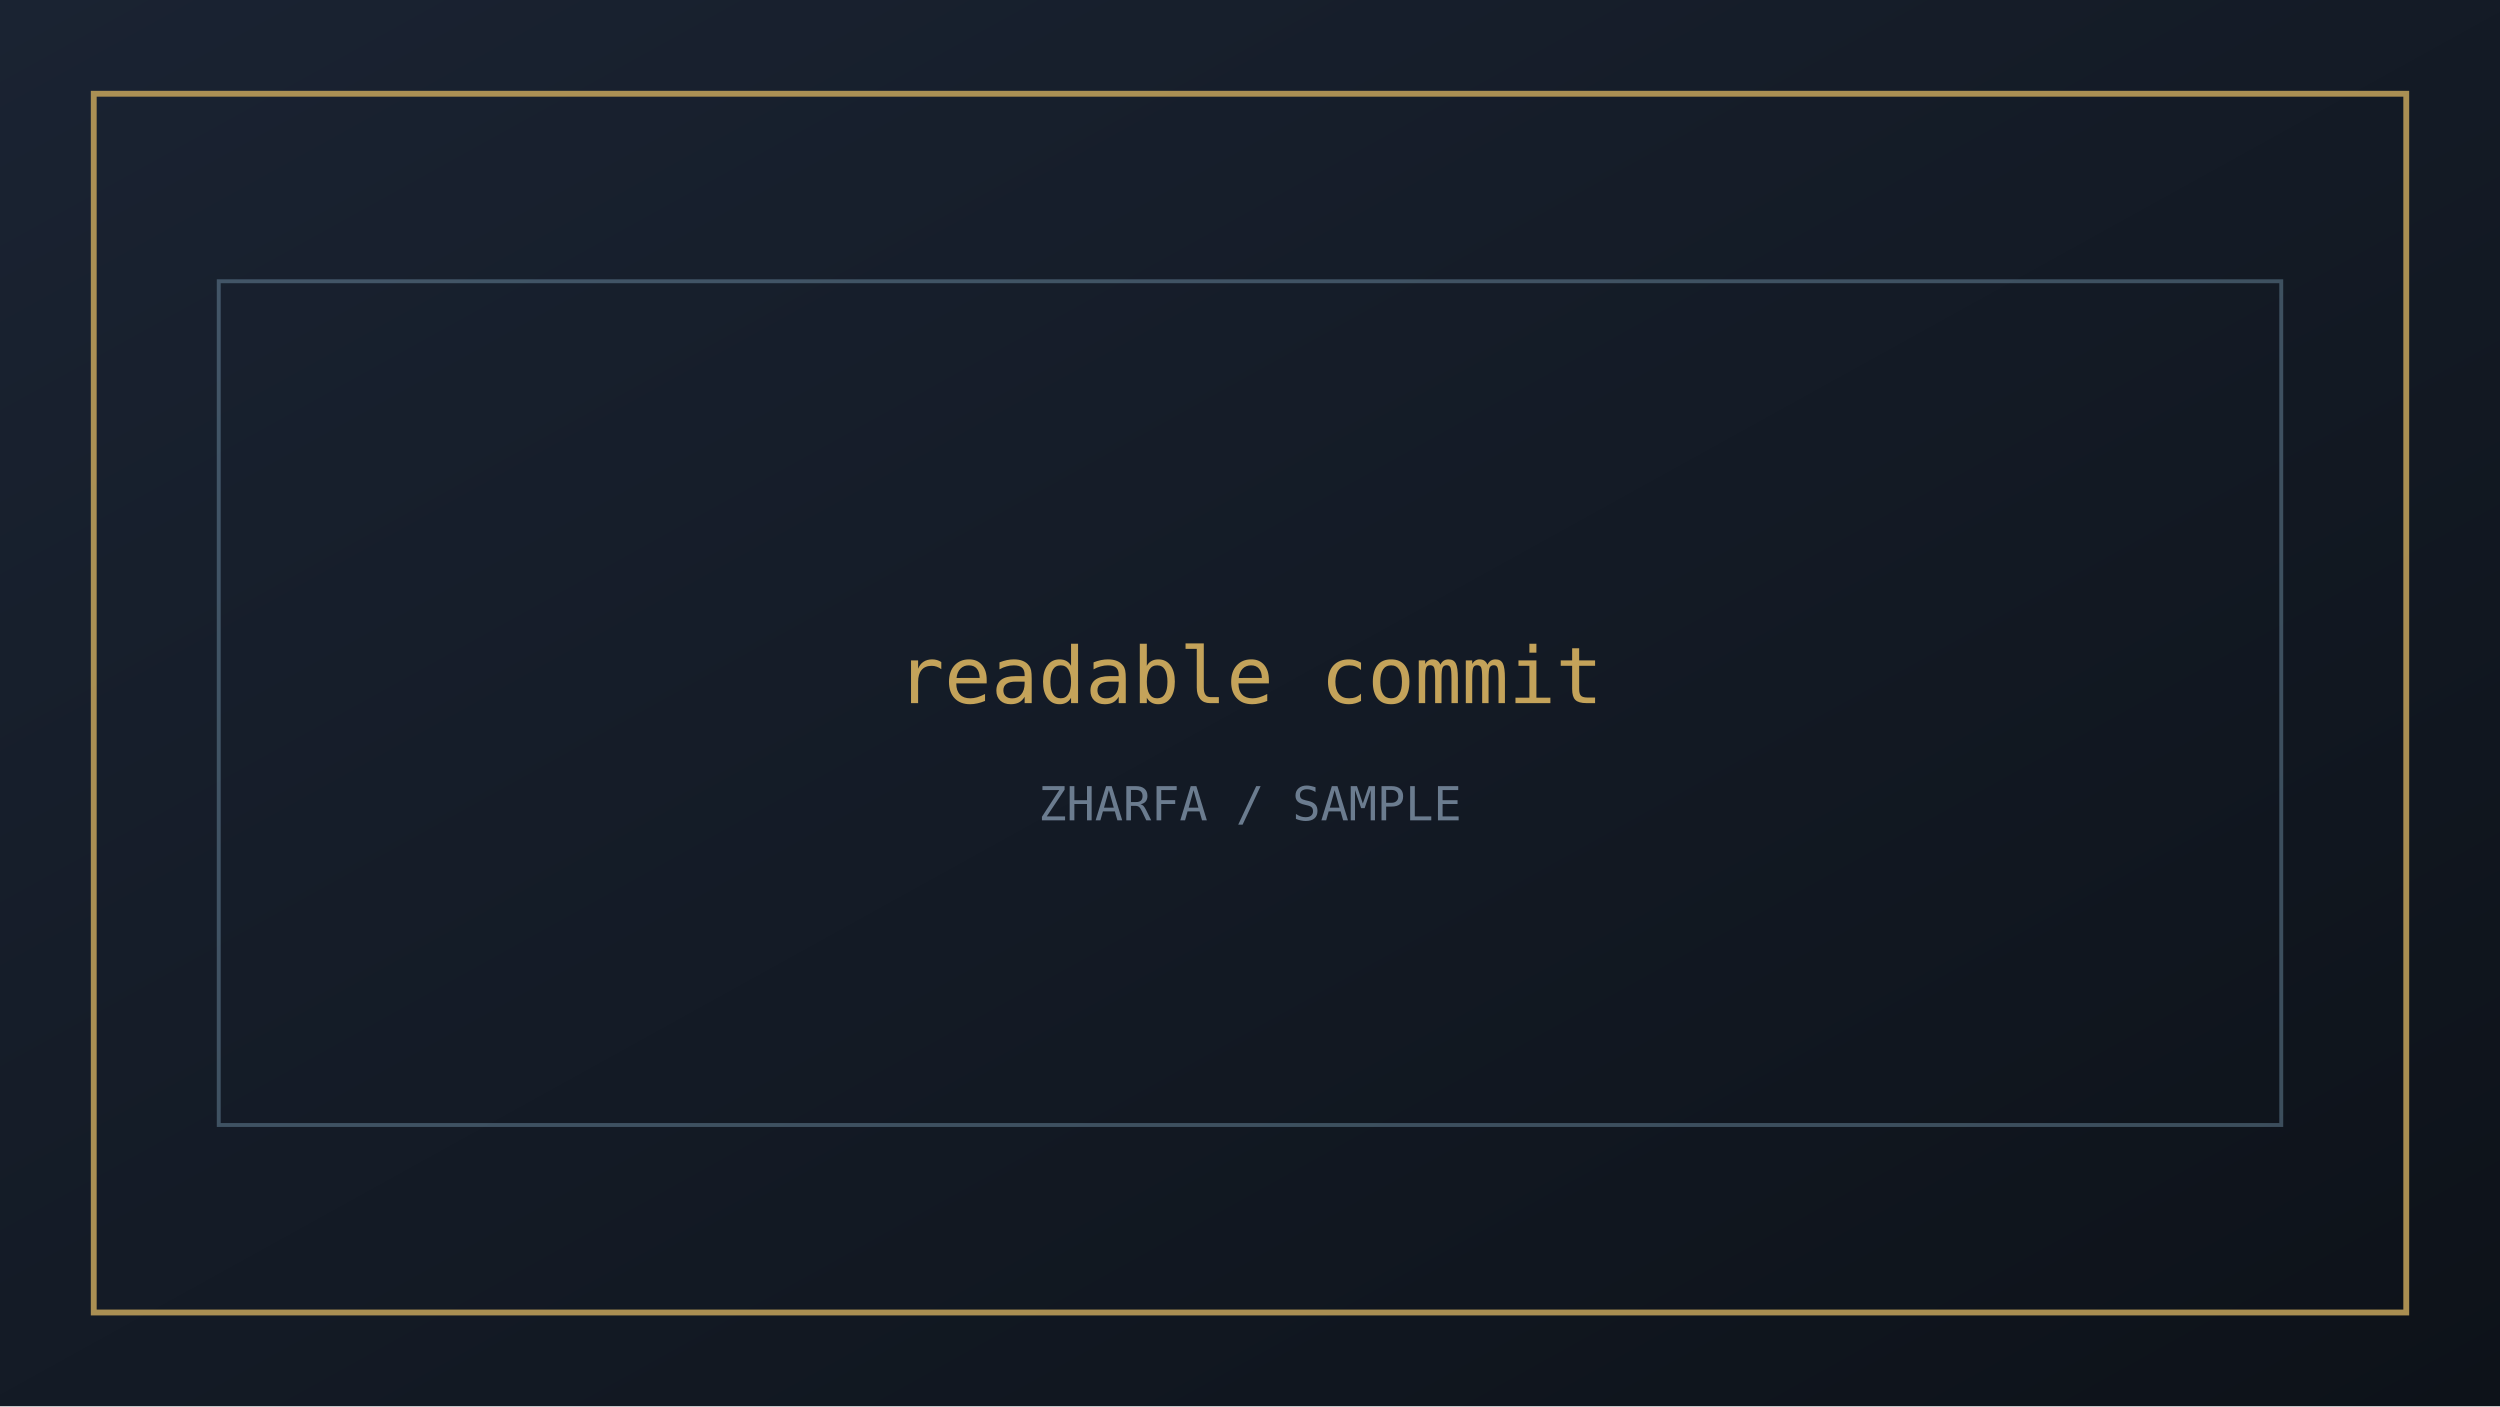
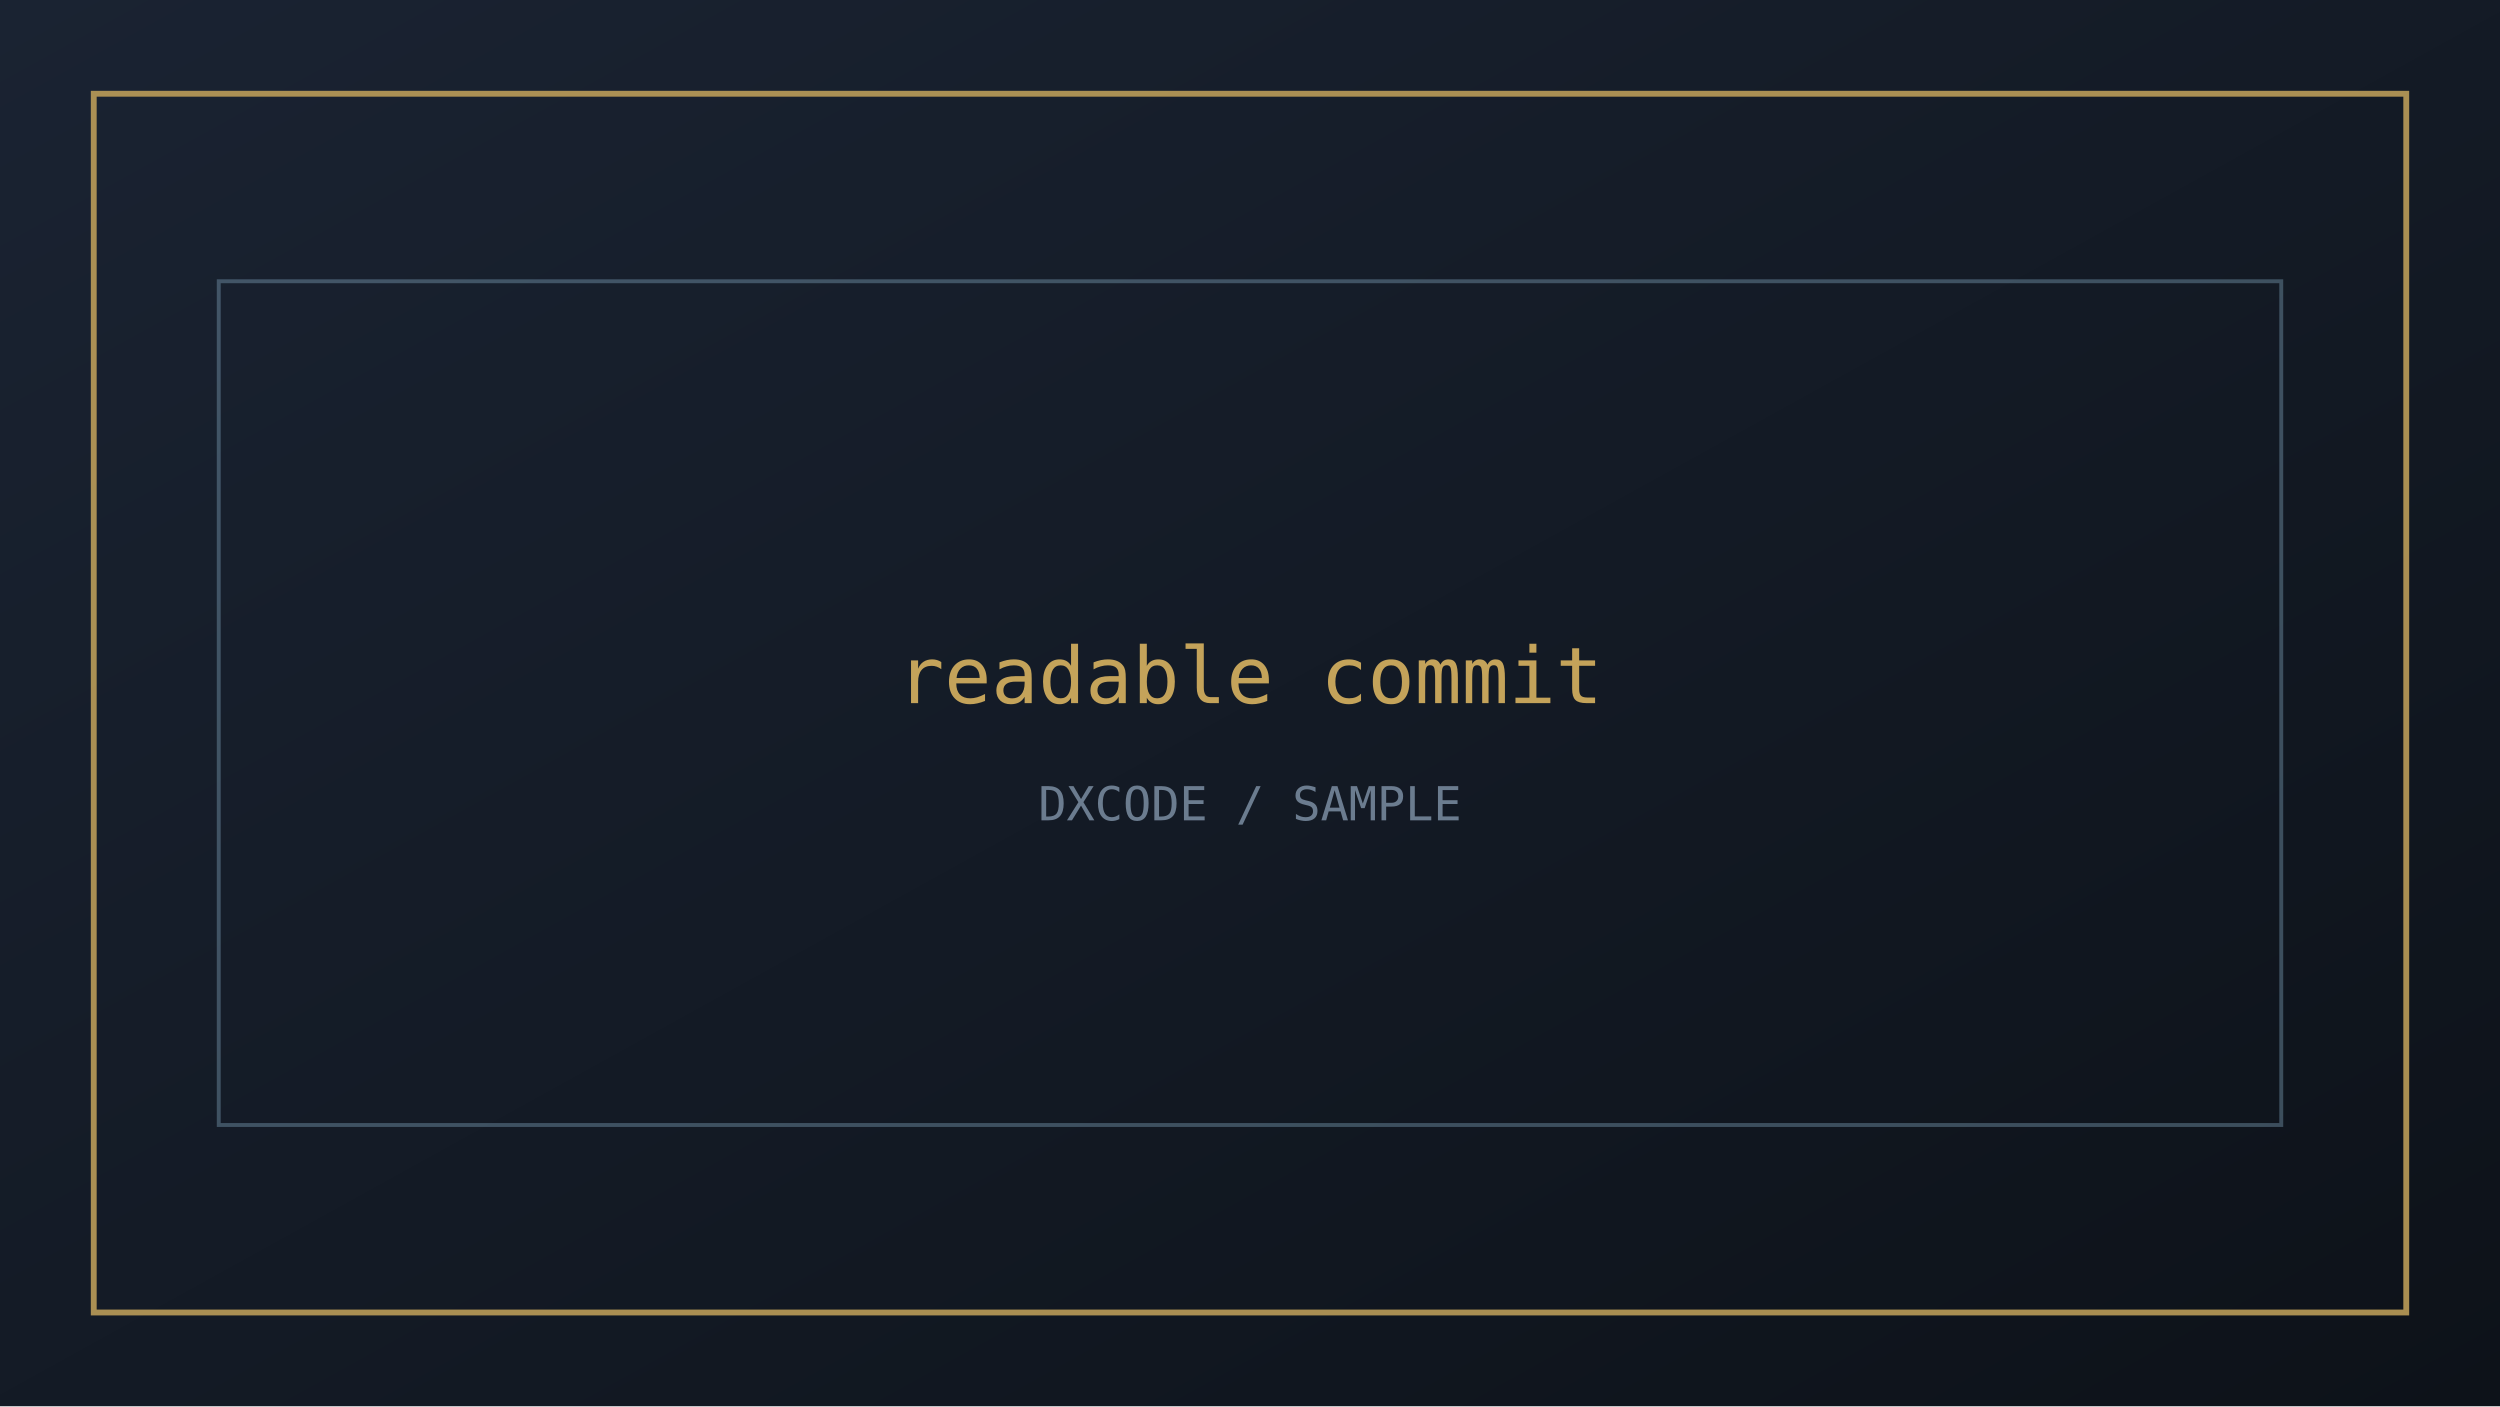
<svg xmlns="http://www.w3.org/2000/svg" width="640" height="360" viewBox="0 0 640 360" role="img" aria-label="readable commit">
  <defs>
    <linearGradient id="gjournalacommityoucanreadsvg" x1="0" y1="0" x2="1" y2="1">
      <stop offset="0%" stop-color="#1a2332" />
      <stop offset="100%" stop-color="#0d1219" />
    </linearGradient>
  </defs>
  <rect width="640" height="360" fill="url(#gjournalacommityoucanreadsvg)" />
  <rect x="24" y="24" width="592" height="312" fill="none" stroke="#c4a35a" stroke-width="1.5" opacity="0.85" />
  <rect x="56" y="72" width="528" height="216" fill="none" stroke="#8eb6d1" stroke-width="1" opacity="0.35" />
  <text x="320" y="180" text-anchor="middle" fill="#c4a35a" font-family="ui-monospace, monospace" font-size="20">readable commit</text>
-   <text x="320" y="210" text-anchor="middle" fill="#6b7c8f" font-family="ui-monospace, monospace" font-size="12">ZHARFA / SAMPLE</text>
+   <text x="320" y="210" text-anchor="middle" fill="#6b7c8f" font-family="ui-monospace, monospace" font-size="12">DXCODE / SAMPLE</text>
</svg>
